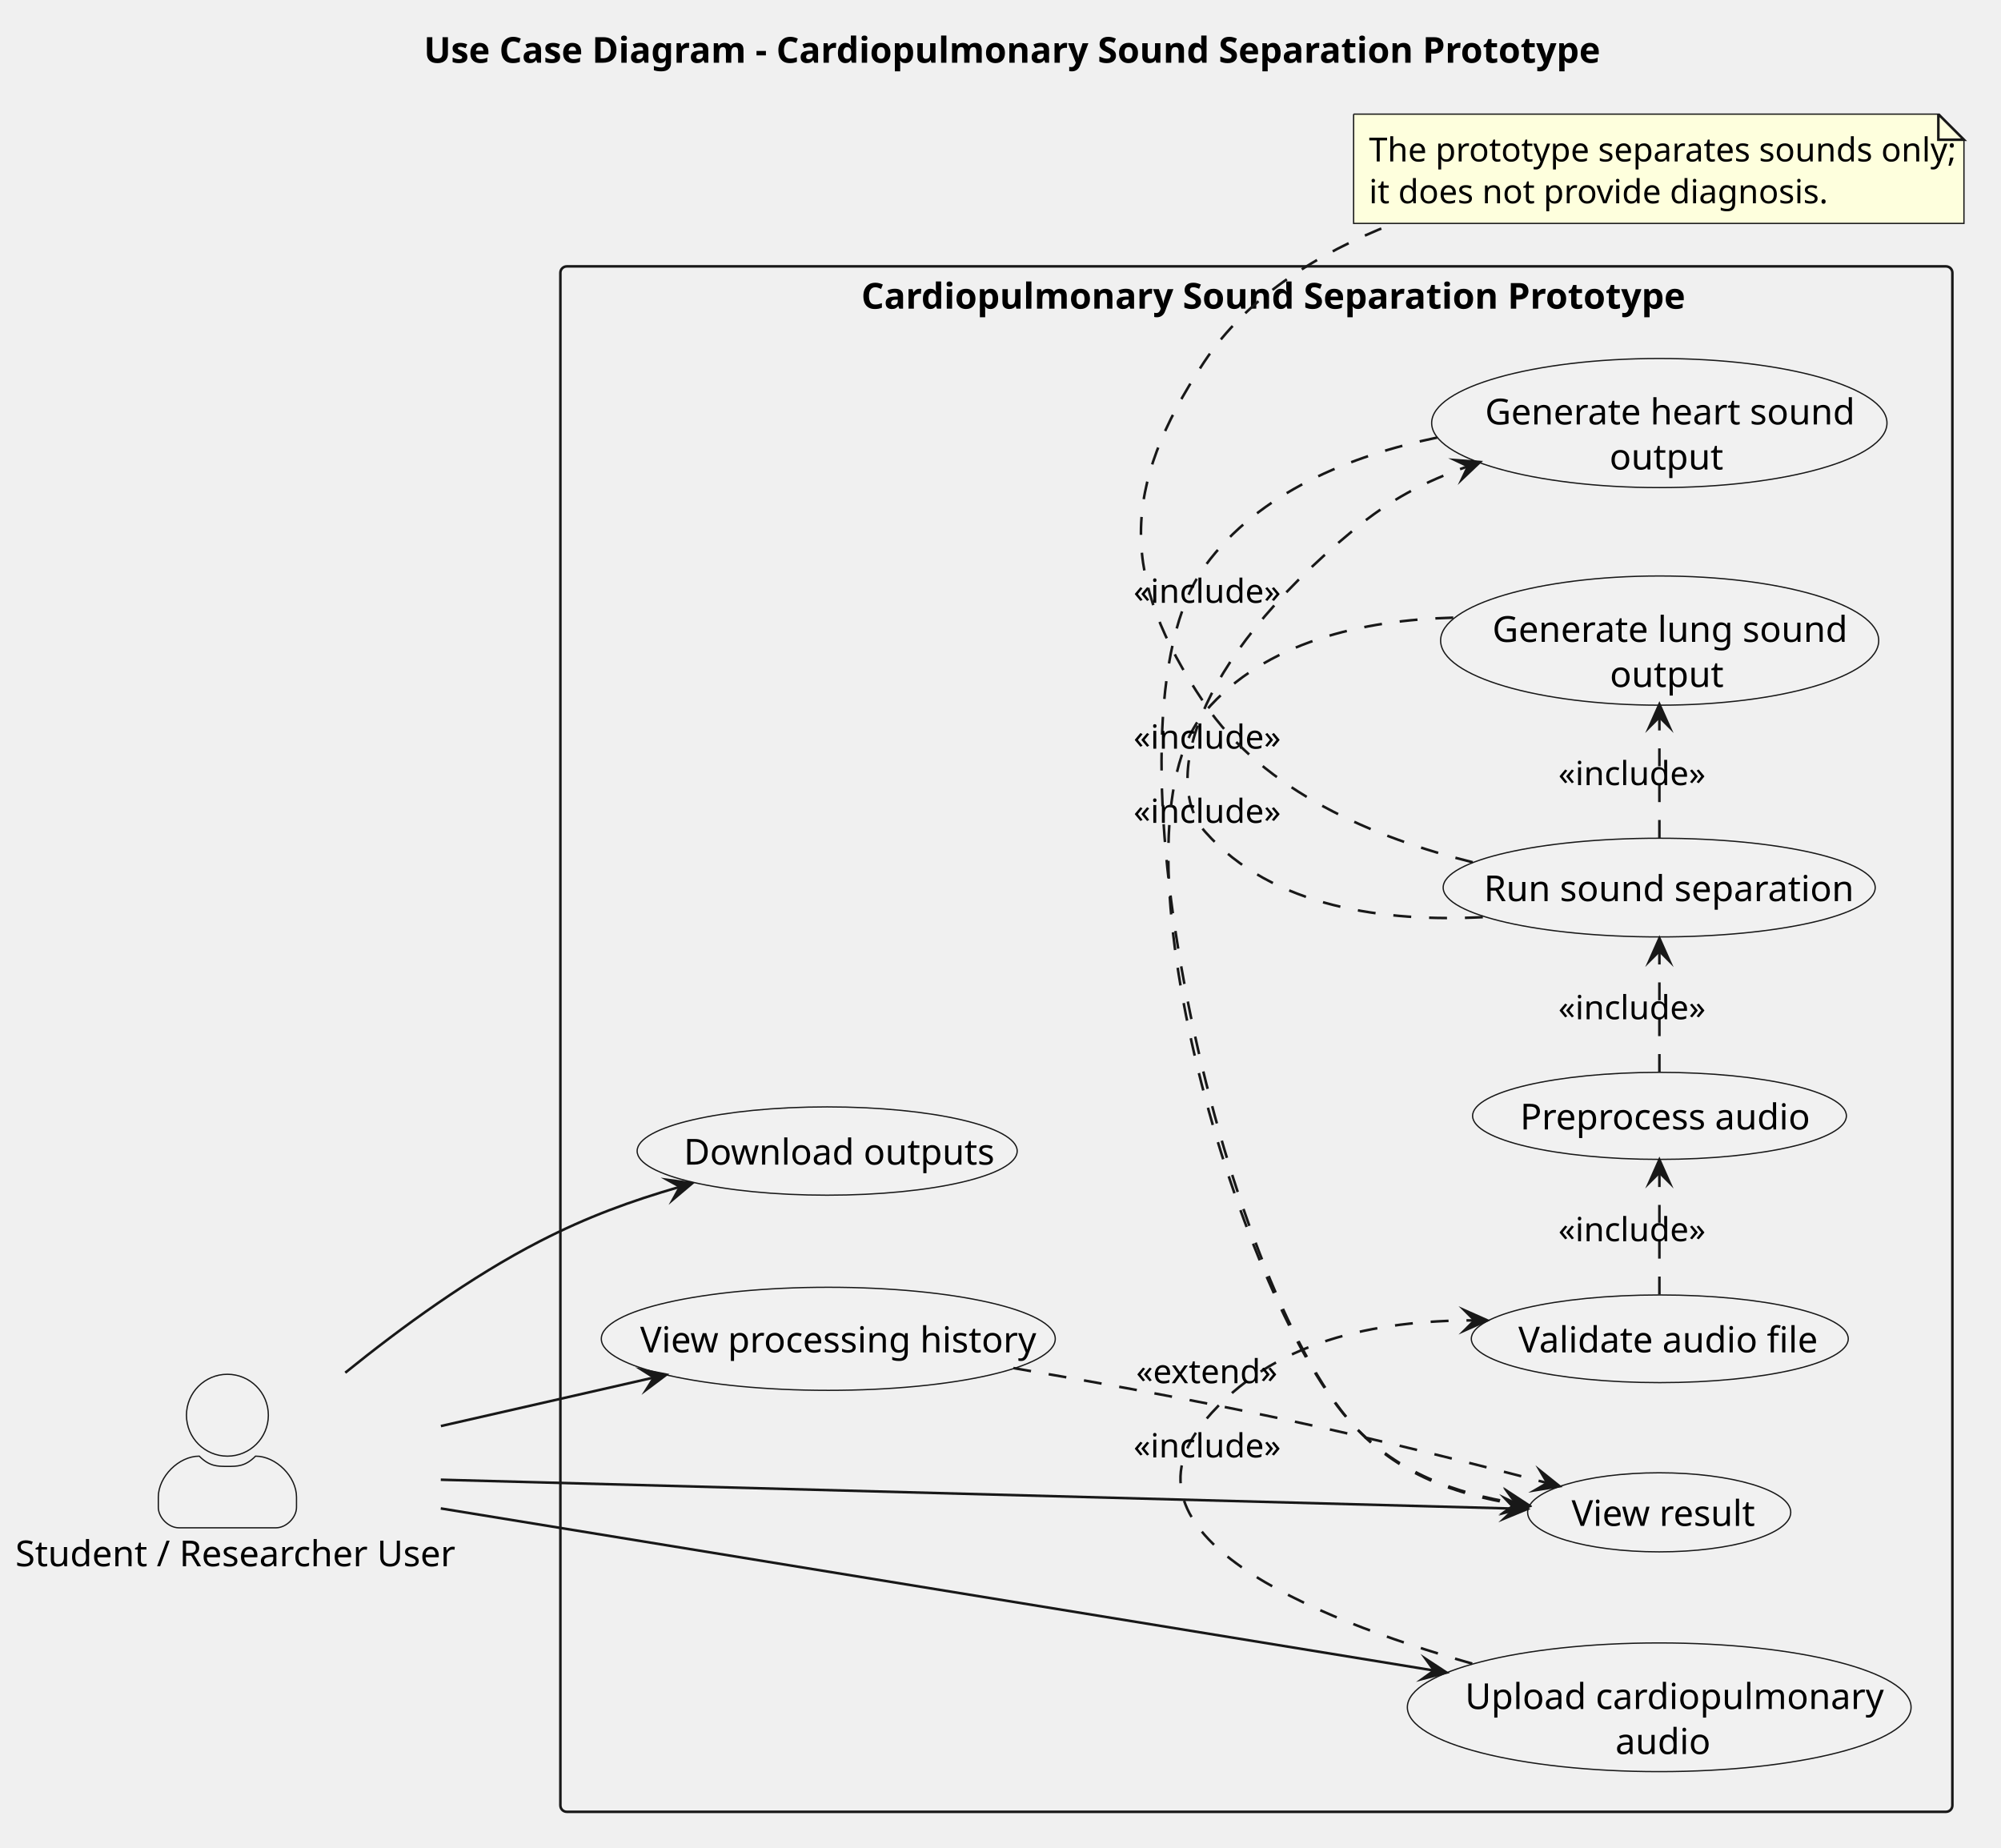
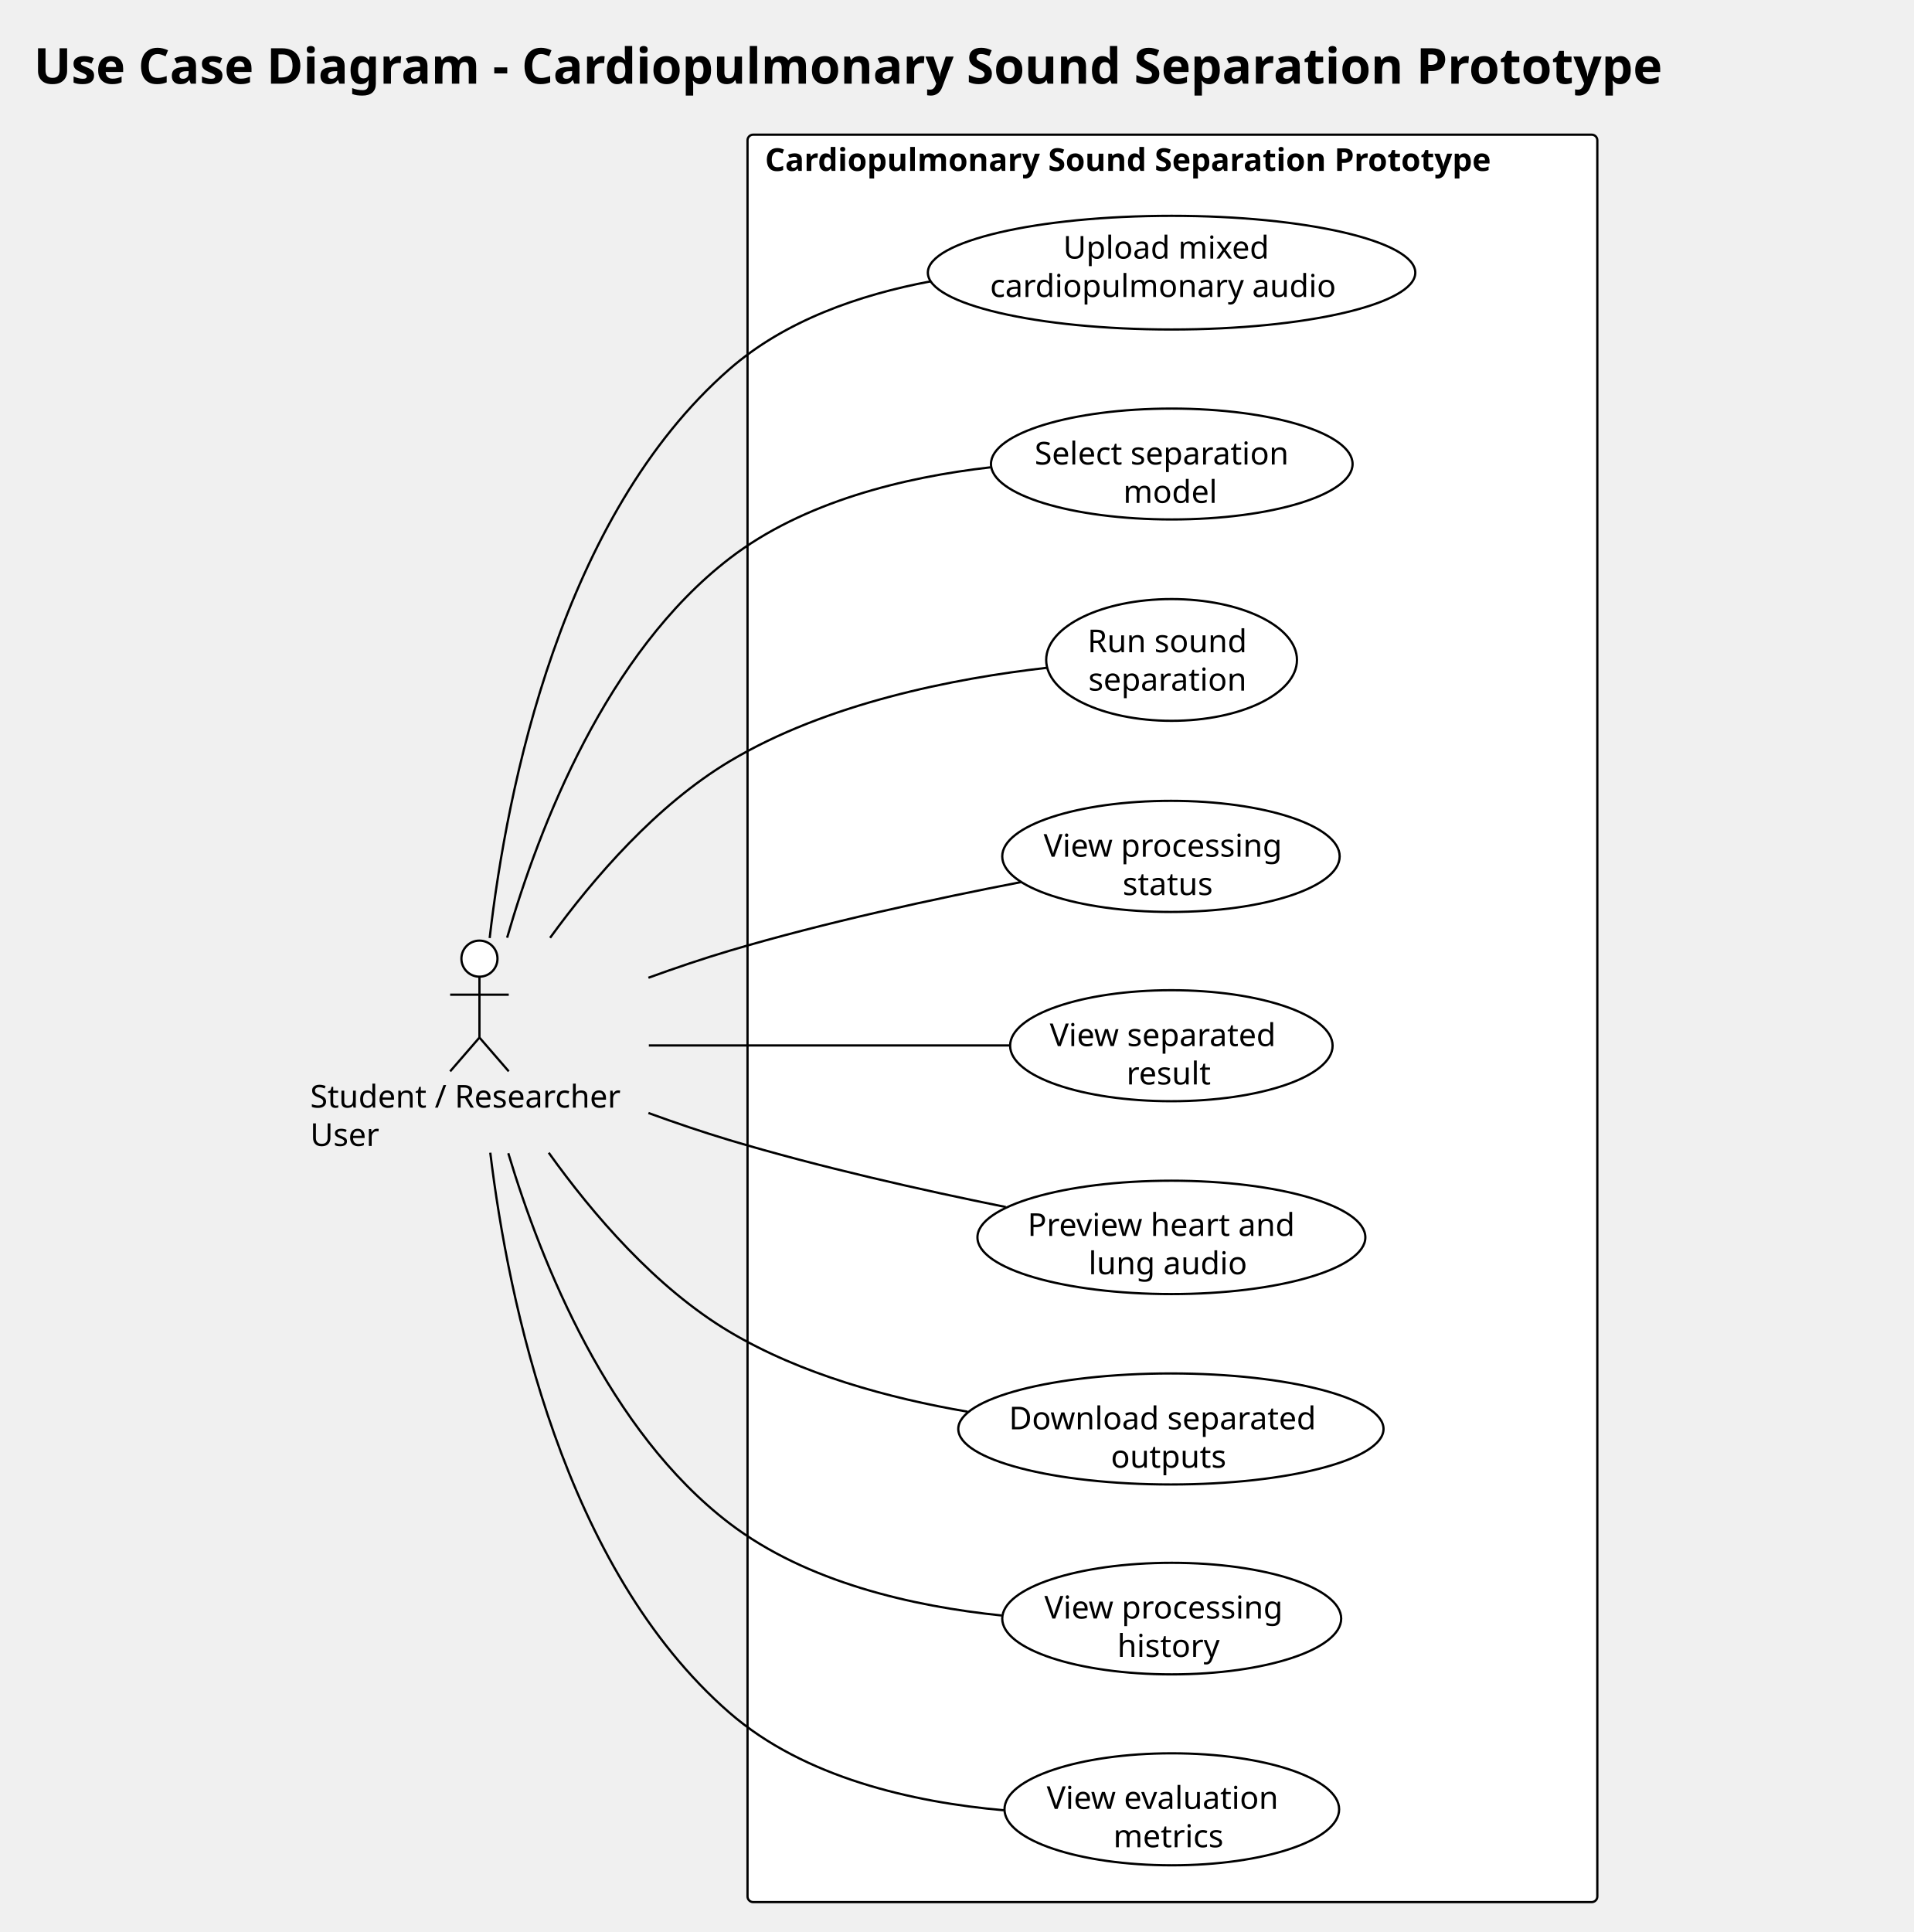
- <svg xmlns="http://www.w3.org/2000/svg" contentStyleType="text/css" data-diagram-type="DESCRIPTION" height="722px" preserveAspectRatio="none" style="width:782px;height:722px;background:#FFFFFF;" version="1.1" viewBox="0 0 782 722" width="782px" zoomAndPan="magnify">
+ <svg xmlns="http://www.w3.org/2000/svg" contentStyleType="text/css" data-diagram-type="DESCRIPTION" height="857px" preserveAspectRatio="none" style="width:849px;height:857px;background:#FFFFFF;" version="1.1" viewBox="0 0 849 857" width="849px" zoomAndPan="magnify">
  <defs />
  <g>
-     <g class="title" data-source-line="1">
-       <text fill="#000000" font-family="sans-serif" font-size="14" font-weight="700" lengthAdjust="spacing" textLength="444.199" x="165.661" y="24.533">Use Case Diagram - Cardiopulmonary Sound Separation Prototype</text>
+     <g class="title" data-source-line="2">
+       <text fill="#000000" font-family="Verdana" font-size="22" font-weight="700" lengthAdjust="spacing" textLength="817.255" x="15" y="37.118">Use Case Diagram - Cardiopulmonary Sound Separation Prototype</text>
    </g>
-     <g class="cluster" data-qualified-name="Cardiopulmonary Sound Separation Prototype" data-source-line="8" id="ent0002">
-       <rect fill="none" height="604" rx="2.5" ry="2.5" style="stroke:#181818;stroke-width:1;" width="544" x="219" y="104.109" />
-       <text fill="#000000" font-family="sans-serif" font-size="14" font-weight="700" lengthAdjust="spacing" textLength="308.807" x="336.597" y="120.643">Cardiopulmonary Sound Separation Prototype</text>
+     <g class="cluster" data-qualified-name="Cardiopulmonary Sound Separation Prototype" data-source-line="9" id="ent0002">
+       <rect fill="#FFFFFF" height="784" rx="2.5" ry="2.5" style="stroke:#000000;stroke-width:1;" width="377" x="331.627" y="59.737" />
+       <text fill="#000000" font-family="Verdana" font-size="14" font-weight="700" lengthAdjust="spacing" textLength="361.484" x="339.385" y="75.812">Cardiopulmonary Sound Separation Prototype</text>
    </g>
-     <g class="entity" data-qualified-name="Cardiopulmonary Sound Separation Prototype.UC1" data-source-line="9" id="ent0003">
-       <ellipse cx="648.427" cy="667.256" fill="#F1F1F1" rx="98.427" ry="25.147" style="stroke:#181818;stroke-width:0.5;" />
-       <text fill="#000000" font-family="sans-serif" font-size="14" lengthAdjust="spacing" textLength="151.751" x="572.552" y="667.934">Upload cardiopulmonary</text>
-       <text fill="#000000" font-family="sans-serif" font-size="14" lengthAdjust="spacing" textLength="34.255" x="631.3" y="685.544">audio</text>
+     <g class="entity" data-qualified-name="Cardiopulmonary Sound Separation Prototype.UCUpload" data-source-line="10" id="ent0003">
+       <ellipse cx="519.75" cy="120.949" fill="#FFFFFF" rx="108.123" ry="25.211" style="stroke:#000000;stroke-width:1;" />
+       <text fill="#000000" font-family="Verdana" font-size="14" lengthAdjust="spacing" textLength="96.168" x="471.666" y="114.712">Upload mixed</text>
+       <text fill="#000000" font-family="Verdana" font-size="14" lengthAdjust="spacing" textLength="161.055" x="439.223" y="131.726">cardiopulmonary audio</text>
    </g>
-     <g class="entity" data-qualified-name="Cardiopulmonary Sound Separation Prototype.UC2" data-source-line="10" id="ent0004">
-       <ellipse cx="648.654" cy="523.24" fill="#F1F1F1" rx="73.653" ry="17.131" style="stroke:#181818;stroke-width:0.5;" />
-       <text fill="#000000" font-family="sans-serif" font-size="14" lengthAdjust="spacing" textLength="110.523" x="593.392" y="528.545">Validate audio file</text>
+     <g class="entity" data-qualified-name="Cardiopulmonary Sound Separation Prototype.UCSelectModel" data-source-line="11" id="ent0004">
+       <ellipse cx="519.837" cy="205.829" fill="#FFFFFF" rx="80.21" ry="24.591" style="stroke:#000000;stroke-width:1;" />
+       <text fill="#000000" font-family="Verdana" font-size="14" lengthAdjust="spacing" textLength="121.686" x="458.994" y="206.051">Select separation</text>
+       <text fill="#000000" font-family="Verdana" font-size="14" lengthAdjust="spacing" textLength="43.019" x="498.328" y="223.065">model</text>
    </g>
-     <g class="entity" data-qualified-name="Cardiopulmonary Sound Separation Prototype.UC3" data-source-line="11" id="ent0005">
-       <ellipse cx="648.54" cy="436.117" fill="#F1F1F1" rx="73.04" ry="17.008" style="stroke:#181818;stroke-width:0.5;" />
-       <text fill="#000000" font-family="sans-serif" font-size="14" lengthAdjust="spacing" textLength="108.951" x="594.065" y="441.422">Preprocess audio</text>
+     <g class="entity" data-qualified-name="Cardiopulmonary Sound Separation Prototype.UCRun" data-source-line="12" id="ent0005">
+       <ellipse cx="519.752" cy="292.74" fill="#FFFFFF" rx="55.624" ry="27.003" style="stroke:#000000;stroke-width:1;" />
+       <text fill="#000000" font-family="Verdana" font-size="14" lengthAdjust="spacing" textLength="74.607" x="482.448" y="289.325">Run sound</text>
+       <text fill="#000000" font-family="Verdana" font-size="14" lengthAdjust="spacing" textLength="73.862" x="482.821" y="306.339">separation</text>
    </g>
-     <g class="entity" data-qualified-name="Cardiopulmonary Sound Separation Prototype.UC4" data-source-line="12" id="ent0006">
-       <ellipse cx="648.421" cy="346.894" fill="#F1F1F1" rx="84.421" ry="19.284" style="stroke:#181818;stroke-width:0.5;" />
-       <text fill="#000000" font-family="sans-serif" font-size="14" lengthAdjust="spacing" textLength="136.985" x="579.928" y="352.198">Run sound separation</text>
+     <g class="entity" data-qualified-name="Cardiopulmonary Sound Separation Prototype.UCStatus" data-source-line="13" id="ent0006">
+       <ellipse cx="519.474" cy="379.879" fill="#FFFFFF" rx="74.846" ry="24.642" style="stroke:#000000;stroke-width:1;" />
+       <text fill="#000000" font-family="Verdana" font-size="14" lengthAdjust="spacing" textLength="112.971" x="462.988" y="380.02">View processing</text>
+       <text fill="#000000" font-family="Verdana" font-size="14" lengthAdjust="spacing" textLength="42.889" x="498.029" y="397.034">status</text>
    </g>
-     <g class="entity" data-qualified-name="Cardiopulmonary Sound Separation Prototype.UC5" data-source-line="13" id="ent0007">
-       <ellipse cx="648.47" cy="165.339" fill="#F1F1F1" rx="88.97" ry="25.229" style="stroke:#181818;stroke-width:0.5;" />
-       <text fill="#000000" font-family="sans-serif" font-size="14" lengthAdjust="spacing" textLength="136.206" x="580.367" y="165.881">Generate heart sound</text>
-       <text fill="#000000" font-family="sans-serif" font-size="14" lengthAdjust="spacing" textLength="38.924" x="629.008" y="183.491">output</text>
+     <g class="entity" data-qualified-name="Cardiopulmonary Sound Separation Prototype.UCView" data-source-line="14" id="ent0007">
+       <ellipse cx="519.657" cy="463.859" fill="#FFFFFF" rx="71.53" ry="24.621" style="stroke:#000000;stroke-width:1;" />
+       <text fill="#000000" font-family="Verdana" font-size="14" lengthAdjust="spacing" textLength="107.857" x="465.728" y="464.032">View separated</text>
+       <text fill="#000000" font-family="Verdana" font-size="14" lengthAdjust="spacing" textLength="39.826" x="499.744" y="481.047">result</text>
    </g>
-     <g class="entity" data-qualified-name="Cardiopulmonary Sound Separation Prototype.UC6" data-source-line="14" id="ent0008">
-       <ellipse cx="648.605" cy="250.357" fill="#F1F1F1" rx="85.605" ry="25.248" style="stroke:#181818;stroke-width:0.5;" />
-       <text fill="#000000" font-family="sans-serif" font-size="14" lengthAdjust="spacing" textLength="130.765" x="583.223" y="250.87">Generate lung sound</text>
-       <text fill="#000000" font-family="sans-serif" font-size="14" lengthAdjust="spacing" textLength="38.924" x="629.143" y="268.479">output</text>
+     <g class="entity" data-qualified-name="Cardiopulmonary Sound Separation Prototype.UCPreview" data-source-line="15" id="ent0008">
+       <ellipse cx="519.672" cy="548.882" fill="#FFFFFF" rx="86.044" ry="25.145" style="stroke:#000000;stroke-width:1;" />
+       <text fill="#000000" font-family="Verdana" font-size="14" lengthAdjust="spacing" textLength="127.613" x="455.865" y="548.223">Preview heart and</text>
+       <text fill="#000000" font-family="Verdana" font-size="14" lengthAdjust="spacing" textLength="73.534" x="482.905" y="565.238">lung audio</text>
    </g>
-     <g class="entity" data-qualified-name="Cardiopulmonary Sound Separation Prototype.UC7" data-source-line="15" id="ent0009">
-       <ellipse cx="648.415" cy="591.061" fill="#F1F1F1" rx="51.415" ry="15.452" style="stroke:#181818;stroke-width:0.5;" />
-       <text fill="#000000" font-family="sans-serif" font-size="14" lengthAdjust="spacing" textLength="68.469" x="614.18" y="596.366">View result</text>
+     <g class="entity" data-qualified-name="Cardiopulmonary Sound Separation Prototype.UCDownload" data-source-line="16" id="ent0009">
+       <ellipse cx="519.454" cy="633.861" fill="#FFFFFF" rx="94.326" ry="24.624" style="stroke:#000000;stroke-width:1;" />
+       <text fill="#000000" font-family="Verdana" font-size="14" lengthAdjust="spacing" textLength="143.719" x="447.594" y="634.031">Download separated</text>
+       <text fill="#000000" font-family="Verdana" font-size="14" lengthAdjust="spacing" textLength="53.266" x="492.821" y="651.045">outputs</text>
    </g>
-     <g class="entity" data-qualified-name="Cardiopulmonary Sound Separation Prototype.UC8" data-source-line="16" id="ent0010">
-       <ellipse cx="323.262" cy="449.862" fill="#F1F1F1" rx="74.262" ry="17.252" style="stroke:#181818;stroke-width:0.5;" />
-       <text fill="#000000" font-family="sans-serif" font-size="14" lengthAdjust="spacing" textLength="112.075" x="267.224" y="455.166">Download outputs</text>
+     <g class="entity" data-qualified-name="Cardiopulmonary Sound Separation Prototype.UCHistory" data-source-line="17" id="ent0010">
+       <ellipse cx="519.81" cy="717.98" fill="#FFFFFF" rx="75.183" ry="24.743" style="stroke:#000000;stroke-width:1;" />
+       <text fill="#000000" font-family="Verdana" font-size="14" lengthAdjust="spacing" textLength="112.971" x="463.325" y="717.957">View processing</text>
+       <text fill="#000000" font-family="Verdana" font-size="14" lengthAdjust="spacing" textLength="48.269" x="495.676" y="734.972">history</text>
    </g>
-     <g class="entity" data-qualified-name="Cardiopulmonary Sound Separation Prototype.UC9" data-source-line="17" id="ent0011">
-       <ellipse cx="323.702" cy="523.25" fill="#F1F1F1" rx="88.702" ry="20.14" style="stroke:#181818;stroke-width:0.5;" />
-       <text fill="#000000" font-family="sans-serif" font-size="14" lengthAdjust="spacing" textLength="147.061" x="250.171" y="528.554">View processing history</text>
+     <g class="entity" data-qualified-name="Cardiopulmonary Sound Separation Prototype.UCMetrics" data-source-line="18" id="ent0011">
+       <ellipse cx="519.855" cy="802.576" fill="#FFFFFF" rx="74.228" ry="24.839" style="stroke:#000000;stroke-width:1;" />
+       <text fill="#000000" font-family="Verdana" font-size="14" lengthAdjust="spacing" textLength="110.988" x="464.361" y="802.4">View evaluation</text>
+       <text fill="#000000" font-family="Verdana" font-size="14" lengthAdjust="spacing" textLength="51.878" x="493.916" y="819.415">metrics</text>
    </g>
-     <g class="entity" data-qualified-name="User" data-source-line="6" id="ent0001">
-       <ellipse cx="88.872" cy="553.109" fill="#F1F1F1" rx="16" ry="16" style="stroke:#181818;stroke-width:0.5;" />
-       <path d="M88.872,573.109 C92.872,573.109 95.872,573.109 99.872,569.109 C107.872,569.109 115.872,577.109 115.872,585.109 L115.872,589.109 C115.872,593.109 111.872,597.109 107.872,597.109 L69.872,597.109 C65.872,597.109 61.872,593.109 61.872,589.109 L61.872,585.109 C61.872,577.109 69.872,569.109 77.872,569.109 C81.872,573.109 84.872,573.109 88.872,573.109" fill="#F1F1F1" style="stroke:#181818;stroke-width:0.5;" />
-       <text fill="#000000" font-family="sans-serif" font-size="14" lengthAdjust="spacing" textLength="165.744" x="6" y="612.143">Student / Researcher User</text>
+     <g class="entity" data-qualified-name="User" data-source-line="7" id="ent0001">
+       <ellipse cx="212.7" cy="425.237" fill="#FFFFFF" rx="8" ry="8" style="stroke:#000000;stroke-width:1;" />
+       <path d="M212.7,433.237 L212.7,460.237 M199.7,441.237 L225.7,441.237 M212.7,460.237 L199.7,475.237 M212.7,460.237 L225.7,475.237" fill="none" style="stroke:#000000;stroke-width:1;" />
+       <text fill="#000000" font-family="Verdana" font-size="14" lengthAdjust="spacing" textLength="150.144" x="137.627" y="491.312">Student / Researcher</text>
+       <text fill="#000000" font-family="Verdana" font-size="14" lengthAdjust="spacing" textLength="31.855" x="137.627" y="508.327">User</text>
    </g>
-     <g class="entity" data-qualified-name="GMN24" data-source-line="35" id="ent0025">
-       <path d="M529,44.609 L529,87.312 L767.521,87.312 L767.521,54.609 L757.521,44.609 L529,44.609" fill="#FEFFDD" style="stroke:#181818;stroke-width:0.5;" />
-       <path d="M757.521,44.609 L757.521,54.609 L767.521,54.609 L757.521,44.609" fill="#FEFFDD" style="stroke:#181818;stroke-width:1;" />
-       <text fill="#000000" font-family="sans-serif" font-size="13" lengthAdjust="spacing" textLength="217.522" x="535" y="63.105">The prototype separates sounds only;</text>
-       <text fill="#000000" font-family="sans-serif" font-size="13" lengthAdjust="spacing" textLength="168.384" x="535" y="79.456">it does not provide diagnosis.</text>
+     <g class="link" data-entity-1="ent0001" data-entity-2="ent0003" data-link-type="association" data-source-line="21" id="lnk12">
+       <path d="M217.237,416.097 C224.937,349.377 248.957,228.987 323.627,163.737 C348.227,142.237 381.147,130.737 412.927,124.797" fill="none" id="User-UCUpload" style="stroke:#000000;stroke-width:1;" />
    </g>
-     <g class="link" data-entity-1="ent0001" data-entity-2="ent0003" data-link-type="dependency" data-source-line="20" id="lnk12">
-       <path d="M172.26,589.539 C277.82,606.769 454.925,635.674 560.425,652.894" fill="none" id="User-to-UC1" style="stroke:#181818;stroke-width:1;" />
-       <polygon fill="#181818" points="565.36,653.699,557.122,648.302,560.425,652.894,555.833,656.197,565.36,653.699" style="stroke:#181818;stroke-width:1;stroke-linejoin:miter;stroke-miterlimit:10;" />
+     <g class="link" data-entity-1="ent0001" data-entity-2="ent0004" data-link-type="association" data-source-line="22" id="lnk13">
+       <path d="M224.977,415.947 C239.357,366.167 269.097,289.707 323.627,247.737 C356.417,222.497 401.087,211.667 439.397,207.297" fill="none" id="User-UCSelectModel" style="stroke:#000000;stroke-width:1;" />
    </g>
-     <g class="link" data-entity-1="ent0001" data-entity-2="ent0009" data-link-type="dependency" data-source-line="21" id="lnk13">
-       <path d="M172.26,578.319 C289.33,581.469 495.462,587.015 591.942,589.615" fill="none" id="User-to-UC7" style="stroke:#181818;stroke-width:1;" />
-       <polygon fill="#181818" points="596.94,589.749,588.051,585.508,591.942,589.615,587.836,593.505,596.94,589.749" style="stroke:#181818;stroke-width:1;stroke-linejoin:miter;stroke-miterlimit:10;" />
+     <g class="link" data-entity-1="ent0001" data-entity-2="ent0005" data-link-type="association" data-source-line="23" id="lnk14">
+       <path d="M244.037,416.007 C263.597,389.087 291.377,357.067 323.627,337.737 C366.687,311.927 423.267,300.917 464.387,296.227" fill="none" id="User-UCRun" style="stroke:#000000;stroke-width:1;" />
    </g>
-     <g class="link" data-entity-1="ent0001" data-entity-2="ent0010" data-link-type="dependency" data-source-line="22" id="lnk14">
-       <path d="M134.93,536.499 C156.73,518.859 184,498.979 211,485.109 C229.59,475.559 246.468,469.422 265.738,463.832" fill="none" id="User-to-UC8" style="stroke:#181818;stroke-width:1;" />
-       <polygon fill="#181818" points="270.54,462.439,260.782,461.105,265.738,463.832,263.011,468.788,270.54,462.439" style="stroke:#181818;stroke-width:1;stroke-linejoin:miter;stroke-miterlimit:10;" />
+     <g class="link" data-entity-1="ent0001" data-entity-2="ent0006" data-link-type="association" data-source-line="24" id="lnk15">
+       <path d="M287.657,433.717 C299.577,429.387 311.867,425.227 323.627,421.737 C366.127,409.127 414.877,398.627 452.997,391.277" fill="none" id="User-UCStatus" style="stroke:#000000;stroke-width:1;" />
    </g>
-     <g class="link" data-entity-1="ent0001" data-entity-2="ent0011" data-link-type="dependency" data-source-line="23" id="lnk15">
-       <path d="M172.3,557.349 C201.3,550.739 228.515,544.53 255.565,538.37" fill="none" id="User-to-UC9" style="stroke:#181818;stroke-width:1;" />
-       <polygon fill="#181818" points="260.44,537.259,250.776,535.358,255.565,538.37,252.553,543.158,260.44,537.259" style="stroke:#181818;stroke-width:1;stroke-linejoin:miter;stroke-miterlimit:10;" />
+     <g class="link" data-entity-1="ent0001" data-entity-2="ent0007" data-link-type="association" data-source-line="25" id="lnk16">
+       <path d="M287.847,463.737 C336.607,463.737 400.007,463.737 448.017,463.737" fill="none" id="User-UCView" style="stroke:#000000;stroke-width:1;" />
    </g>
-     <g class="link" data-entity-1="ent0003" data-entity-2="ent0004" data-link-type="dependency" data-source-line="25" id="lnk16">
-       <path d="M575.36,650.199 C511.32,631.999 433.84,599.559 471,555.109 C497.21,523.759 537.82,516.051 576.24,516.041" fill="none" id="UC1-to-UC2" style="stroke:#181818;stroke-width:1;stroke-dasharray:7,7;" />
-       <polygon fill="#181818" points="581.24,516.039,572.24,512.039,576.24,516.039,572.24,520.039,581.24,516.039" style="stroke:#181818;stroke-width:1;stroke-linejoin:miter;stroke-miterlimit:10;" />
-       <text fill="#000000" font-family="sans-serif" font-size="13" lengthAdjust="spacing" textLength="55.656" x="443" y="569.605">«include»</text>
+     <g class="link" data-entity-1="ent0001" data-entity-2="ent0008" data-link-type="association" data-source-line="26" id="lnk17">
+       <path d="M287.667,493.707 C299.597,498.047 311.877,502.217 323.627,505.737 C363.647,517.717 409.197,527.947 446.207,535.417" fill="none" id="User-UCPreview" style="stroke:#000000;stroke-width:1;" />
    </g>
-     <g class="link" data-entity-1="ent0004" data-entity-2="ent0005" data-link-type="dependency" data-source-line="26" id="lnk17">
-       <path d="M648.5,505.919 C648.5,490.669 648.5,473.499 648.5,458.259" fill="none" id="UC2-to-UC3" style="stroke:#181818;stroke-width:1;stroke-dasharray:7,7;" />
-       <polygon fill="#181818" points="648.5,453.259,644.5,462.259,648.5,458.259,652.5,462.259,648.5,453.259" style="stroke:#181818;stroke-width:1;stroke-linejoin:miter;stroke-miterlimit:10;" />
-       <text fill="#000000" font-family="sans-serif" font-size="13" lengthAdjust="spacing" textLength="55.656" x="609" y="485.104">«include»</text>
+     <g class="link" data-entity-1="ent0001" data-entity-2="ent0009" data-link-type="association" data-source-line="27" id="lnk18">
+       <path d="M243.437,511.337 C262.977,538.637 290.917,571.267 323.627,590.737 C355.347,609.627 394.427,620.237 429.247,626.197" fill="none" id="User-UCDownload" style="stroke:#000000;stroke-width:1;" />
    </g>
-     <g class="link" data-entity-1="ent0005" data-entity-2="ent0006" data-link-type="dependency" data-source-line="27" id="lnk18">
-       <path d="M648.5,418.949 C648.5,403.999 648.5,387.319 648.5,371.699" fill="none" id="UC3-to-UC4" style="stroke:#181818;stroke-width:1;stroke-dasharray:7,7;" />
-       <polygon fill="#181818" points="648.5,366.699,644.5,375.699,648.5,371.699,652.5,375.699,648.5,366.699" style="stroke:#181818;stroke-width:1;stroke-linejoin:miter;stroke-miterlimit:10;" />
-       <text fill="#000000" font-family="sans-serif" font-size="13" lengthAdjust="spacing" textLength="55.656" x="609" y="398.354">«include»</text>
+     <g class="link" data-entity-1="ent0001" data-entity-2="ent0010" data-link-type="association" data-source-line="28" id="lnk19">
+       <path d="M225.497,511.557 C240.187,560.447 270.077,634.847 323.627,675.737 C357.897,701.907 404.947,712.557 444.257,716.587" fill="none" id="User-UCHistory" style="stroke:#000000;stroke-width:1;" />
    </g>
-     <g class="link" data-entity-1="ent0006" data-entity-2="ent0007" data-link-type="dependency" data-source-line="28" id="lnk19">
-       <path d="M579.49,358.449 C541.69,360.389 497.32,354.889 471,325.109 C454.66,306.619 464.75,260.309 529,207.109 C543.23,195.329 556.269,188.434 573.709,182.234" fill="none" id="UC4-to-UC5" style="stroke:#181818;stroke-width:1;stroke-dasharray:7,7;" />
-       <polygon fill="#181818" points="578.42,180.559,568.6,179.805,573.709,182.234,571.28,187.343,578.42,180.559" style="stroke:#181818;stroke-width:1;stroke-linejoin:miter;stroke-miterlimit:10;" />
-       <text fill="#000000" font-family="sans-serif" font-size="13" lengthAdjust="spacing" textLength="55.656" x="443" y="321.604">«include»</text>
-     </g>
-     <g class="link" data-entity-1="ent0006" data-entity-2="ent0008" data-link-type="dependency" data-source-line="29" id="lnk20">
-       <path d="M648.5,327.479 C648.5,312.419 648.5,296.529 648.5,280.249" fill="none" id="UC4-to-UC6" style="stroke:#181818;stroke-width:1;stroke-dasharray:7,7;" />
-       <polygon fill="#181818" points="648.5,275.249,644.5,284.249,648.5,280.249,652.5,284.249,648.5,275.249" style="stroke:#181818;stroke-width:1;stroke-linejoin:miter;stroke-miterlimit:10;" />
-       <text fill="#000000" font-family="sans-serif" font-size="13" lengthAdjust="spacing" textLength="55.656" x="609" y="306.854">«include»</text>
-     </g>
-     <g class="link" data-entity-1="ent0007" data-entity-2="ent0009" data-link-type="dependency" data-source-line="30" id="lnk21">
-       <path d="M561.66,171.009 C527.74,178.069 492.02,192.439 471,221.109 C426.2,282.219 478.08,500.999 529,557.109 C546.32,576.199 568.572,584.084 592.642,587.914" fill="none" id="UC5-to-UC7" style="stroke:#181818;stroke-width:1;stroke-dasharray:7,7;" />
-       <polygon fill="#181818" points="597.58,588.699,589.32,583.335,592.642,587.914,588.063,591.235,597.58,588.699" style="stroke:#181818;stroke-width:1;stroke-linejoin:miter;stroke-miterlimit:10;" />
-       <text fill="#000000" font-family="sans-serif" font-size="13" lengthAdjust="spacing" textLength="55.656" x="443" y="235.605">«include»</text>
-     </g>
-     <g class="link" data-entity-1="ent0008" data-entity-2="ent0009" data-link-type="dependency" data-source-line="31" id="lnk22">
-       <path d="M567.94,241.399 C532.83,242.339 494.41,250.719 471,278.109 C429.86,326.249 485.55,511.039 529,557.109 C546.61,575.779 568.736,583.631 592.656,587.551" fill="none" id="UC6-to-UC7" style="stroke:#181818;stroke-width:1;stroke-dasharray:7,7;" />
-       <polygon fill="#181818" points="597.59,588.359,589.355,582.957,592.656,587.551,588.062,590.851,597.59,588.359" style="stroke:#181818;stroke-width:1;stroke-linejoin:miter;stroke-miterlimit:10;" />
-       <text fill="#000000" font-family="sans-serif" font-size="13" lengthAdjust="spacing" textLength="55.656" x="443" y="292.604">«include»</text>
-     </g>
-     <g class="link" data-entity-1="ent0011" data-entity-2="ent0009" data-link-type="dependency" data-source-line="32" id="lnk23">
-       <path d="M396.03,534.679 C427.68,540.089 465.3,546.929 499,554.109 C536.81,562.169 574.774,571.749 604.684,579.609" fill="none" id="UC9-to-UC7" style="stroke:#181818;stroke-width:1;stroke-dasharray:7,7;" />
-       <polygon fill="#181818" points="609.52,580.879,601.832,574.723,604.684,579.609,599.799,582.461,609.52,580.879" style="stroke:#181818;stroke-width:1;stroke-linejoin:miter;stroke-miterlimit:10;" />
-       <text fill="#000000" font-family="sans-serif" font-size="13" lengthAdjust="spacing" textLength="53.492" x="444" y="540.605">«extend»</text>
-     </g>
-     <g class="link" data-entity-1="ent0006" data-entity-2="ent0025" data-link-type="association" data-source-line="35" id="lnk26">
-       <path d="M575.56,336.999 C537.45,327.609 493.96,309.499 470.5,274.609 C437.51,225.559 437.87,190.899 470.5,141.609 C487.55,115.859 515.33,98.869 543.93,87.659" fill="none" id="UC4-GMN24" style="stroke:#181818;stroke-width:1;stroke-dasharray:7,7;" />
+     <g class="link" data-entity-1="ent0001" data-entity-2="ent0011" data-link-type="association" data-source-line="29" id="lnk20">
+       <path d="M217.507,511.317 C225.517,577.267 249.907,695.597 323.627,759.737 C356.847,788.637 405.097,799.447 445.287,802.997" fill="none" id="User-UCMetrics" style="stroke:#000000;stroke-width:1;" />
    </g>
  </g>
</svg>
